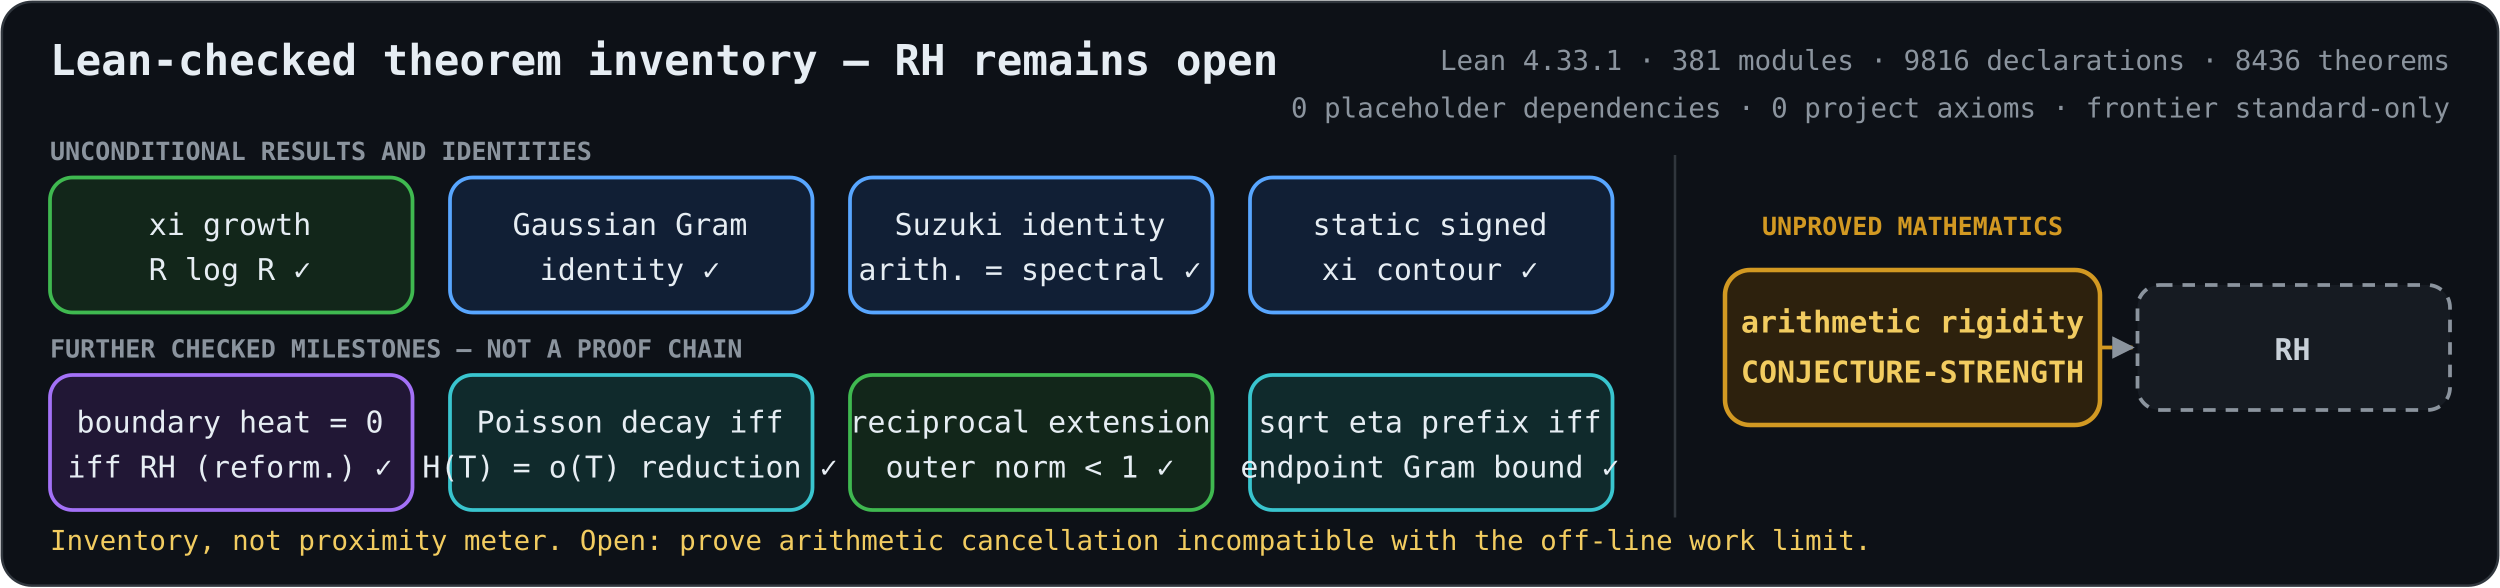
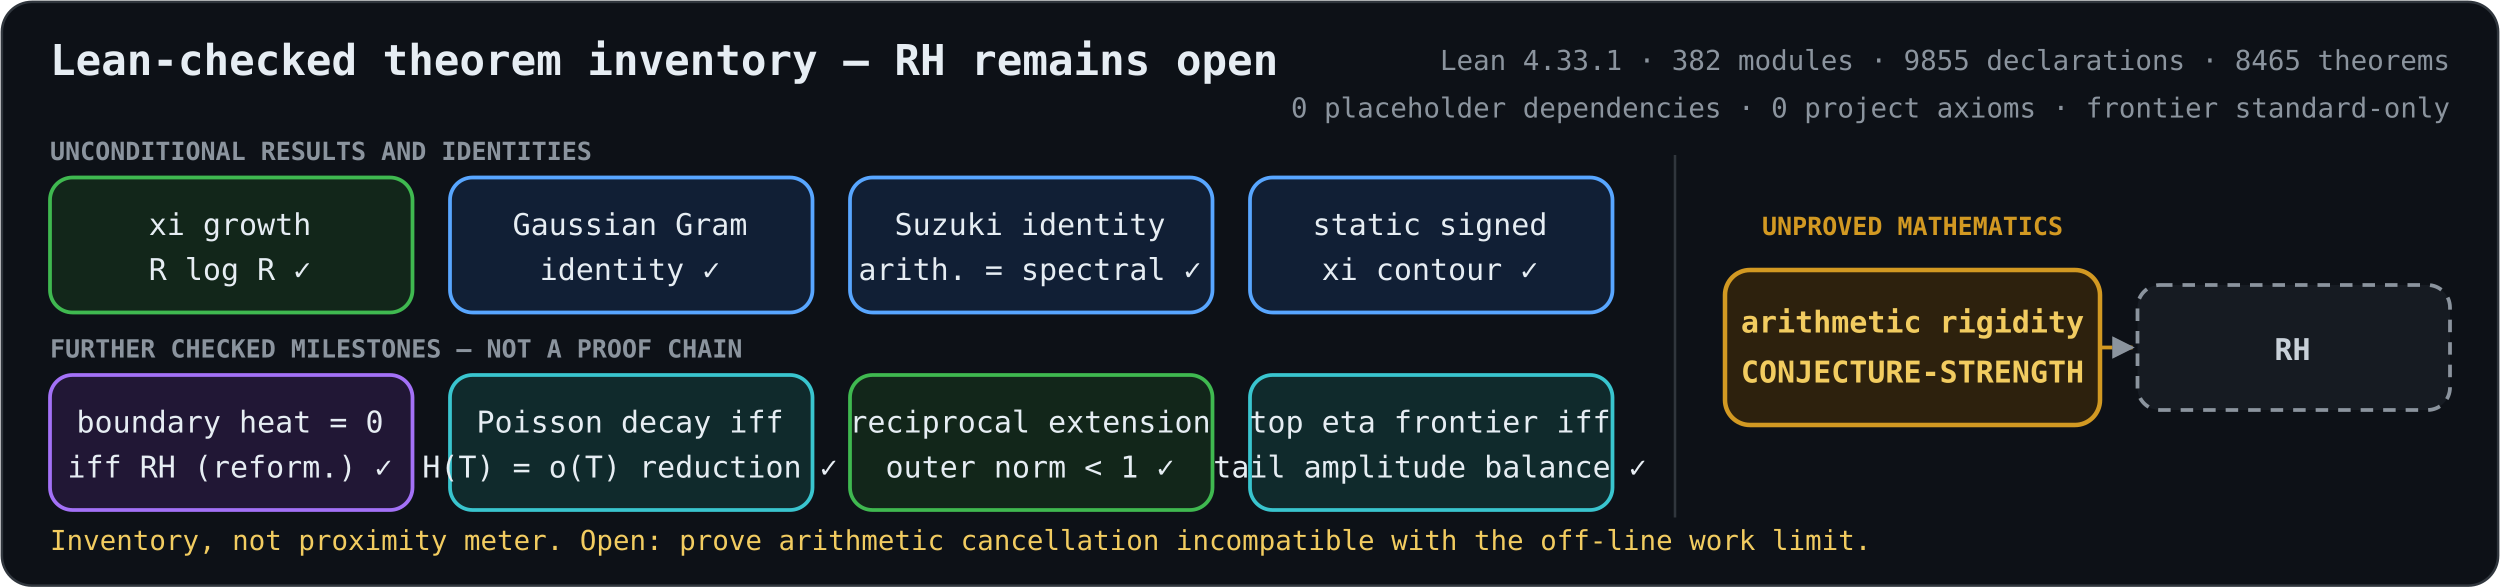
<svg xmlns="http://www.w3.org/2000/svg" role="img" aria-labelledby="title description" viewBox="0 0 1000 235">
  <defs>
    <marker id="arrow" viewBox="0 0 10 10" refX="9" refY="5" markerWidth="6" markerHeight="6" orient="auto-start-reverse">
      <path d="M 0 0 L 10 5 L 0 10 z" fill="#8b949e" />
    </marker>
    <style>
      .bg { fill: #0d1117; stroke: #30363d; }
      text { fill: #e6edf3; font-family: ui-monospace, SFMono-Regular, Menlo, Consolas, monospace; font-size: 12px; text-anchor: middle; }
      .heading { font-size: 17px; font-weight: 700; text-anchor: start; }
      .metrics { fill: #8b949e; font-size: 11px; text-anchor: end; }
      .proved rect { fill: #12261a; stroke: #3fb950; stroke-width: 1.5; }
      .proved.equivalence rect { fill: #211735; stroke: #a371f7; }
      .proved.bridge rect { fill: #111f35; stroke: #58a6ff; }
      .proved.reduction rect { fill: #102a2c; stroke: #39c5cf; }
      .open rect { fill: #2d210d; stroke: #d29922; stroke-width: 1.8; }
      .goal rect { fill: #161b22; stroke: #8b949e; stroke-width: 1.5; stroke-dasharray: 5 4; }
      .open text { fill: #f2cc60; font-weight: 700; }
      .goal text { fill: #c9d1d9; font-weight: 700; }
      .open-edge { fill: none; stroke: #d29922; stroke-width: 1.5; stroke-dasharray: 5 4; marker-end: url(#arrow); }
      .section { fill: #8b949e; font-size: 10px; font-weight: 700; text-anchor: start; }
      .gap-label { fill: #d29922; font-size: 10px; font-weight: 700; }
      .frontier { fill: #f2cc60; font-size: 11px; text-anchor: start; }
    </style>
  </defs>
  <rect class="bg" x="0.75" y="0.75" width="998.5" height="233.5" rx="12" />
  <text class="heading" x="20" y="30">Lean-checked theorem inventory — RH remains open</text>
-   <text class="metrics" x="980" y="28">Lean 4.33.1 · 381 modules · 9816 declarations · 8436 theorems</text>
+   <text class="metrics" x="980" y="28">Lean 4.33.1 · 382 modules · 9855 declarations · 8465 theorems</text>
  <text class="metrics" x="980" y="47">0 placeholder dependencies · 0 project axioms · frontier standard-only</text>
  <text class="section" x="20" y="64">UNCONDITIONAL RESULTS AND IDENTITIES</text>
  <text class="section" x="20" y="143">FURTHER CHECKED MILESTONES — NOT A PROOF CHAIN</text>
  <line x1="670" y1="62" x2="670" y2="207" stroke="#30363d" />
  <text class="gap-label" x="765" y="94">UNPROVED MATHEMATICS</text>
  <path class="open-edge" d="M840 139 H853" />
  <g class="proved unconditional">
    <rect x="20" y="71" width="145" height="54" rx="9" />
    <text x="92" y="94">xi growth</text>
    <text x="92" y="112">R log R  ✓</text>
  </g>
  <g class="proved bridge">
    <rect x="180" y="71" width="145" height="54" rx="9" />
    <text x="252" y="94">Gaussian Gram</text>
    <text x="252" y="112">identity  ✓</text>
  </g>
  <g class="proved bridge">
    <rect x="340" y="71" width="145" height="54" rx="9" />
    <text x="412" y="94">Suzuki identity</text>
    <text x="412" y="112">arith. = spectral  ✓</text>
  </g>
  <g class="proved bridge">
    <rect x="500" y="71" width="145" height="54" rx="9" />
    <text x="572" y="94">static signed</text>
    <text x="572" y="112">xi contour  ✓</text>
  </g>
  <g class="proved equivalence">
    <rect x="20" y="150" width="145" height="54" rx="9" />
    <text x="92" y="173">boundary heat = 0</text>
    <text x="92" y="191">iff RH (reform.)  ✓</text>
  </g>
  <g class="proved reduction">
    <rect x="180" y="150" width="145" height="54" rx="9" />
    <text x="252" y="173">Poisson decay iff</text>
    <text x="252" y="191">H(T) = o(T) reduction  ✓</text>
  </g>
  <g class="proved unconditional">
    <rect x="340" y="150" width="145" height="54" rx="9" />
    <text x="412" y="173">reciprocal extension</text>
    <text x="412" y="191">outer norm &lt; 1  ✓</text>
  </g>
  <g class="proved reduction">
    <rect x="500" y="150" width="145" height="54" rx="9" />
-     <text x="572" y="173">sqrt eta prefix iff</text>
-     <text x="572" y="191">endpoint Gram bound  ✓</text>
+     <text x="572" y="173">top eta frontier iff</text>
+     <text x="572" y="191">tail amplitude balance  ✓</text>
  </g>
  <g class="open">
    <rect x="690" y="108" width="150" height="62" rx="10" />
    <text x="765" y="133">arithmetic rigidity</text>
    <text x="765" y="153">CONJECTURE-STRENGTH</text>
  </g>
  <g class="goal">
    <rect x="855" y="114" width="125" height="50" rx="9" />
    <text x="917" y="144">RH</text>
  </g>
  <text class="frontier" x="20" y="220">Inventory, not proximity meter. Open: prove arithmetic cancellation incompatible with the off-line work limit.</text>
</svg>
